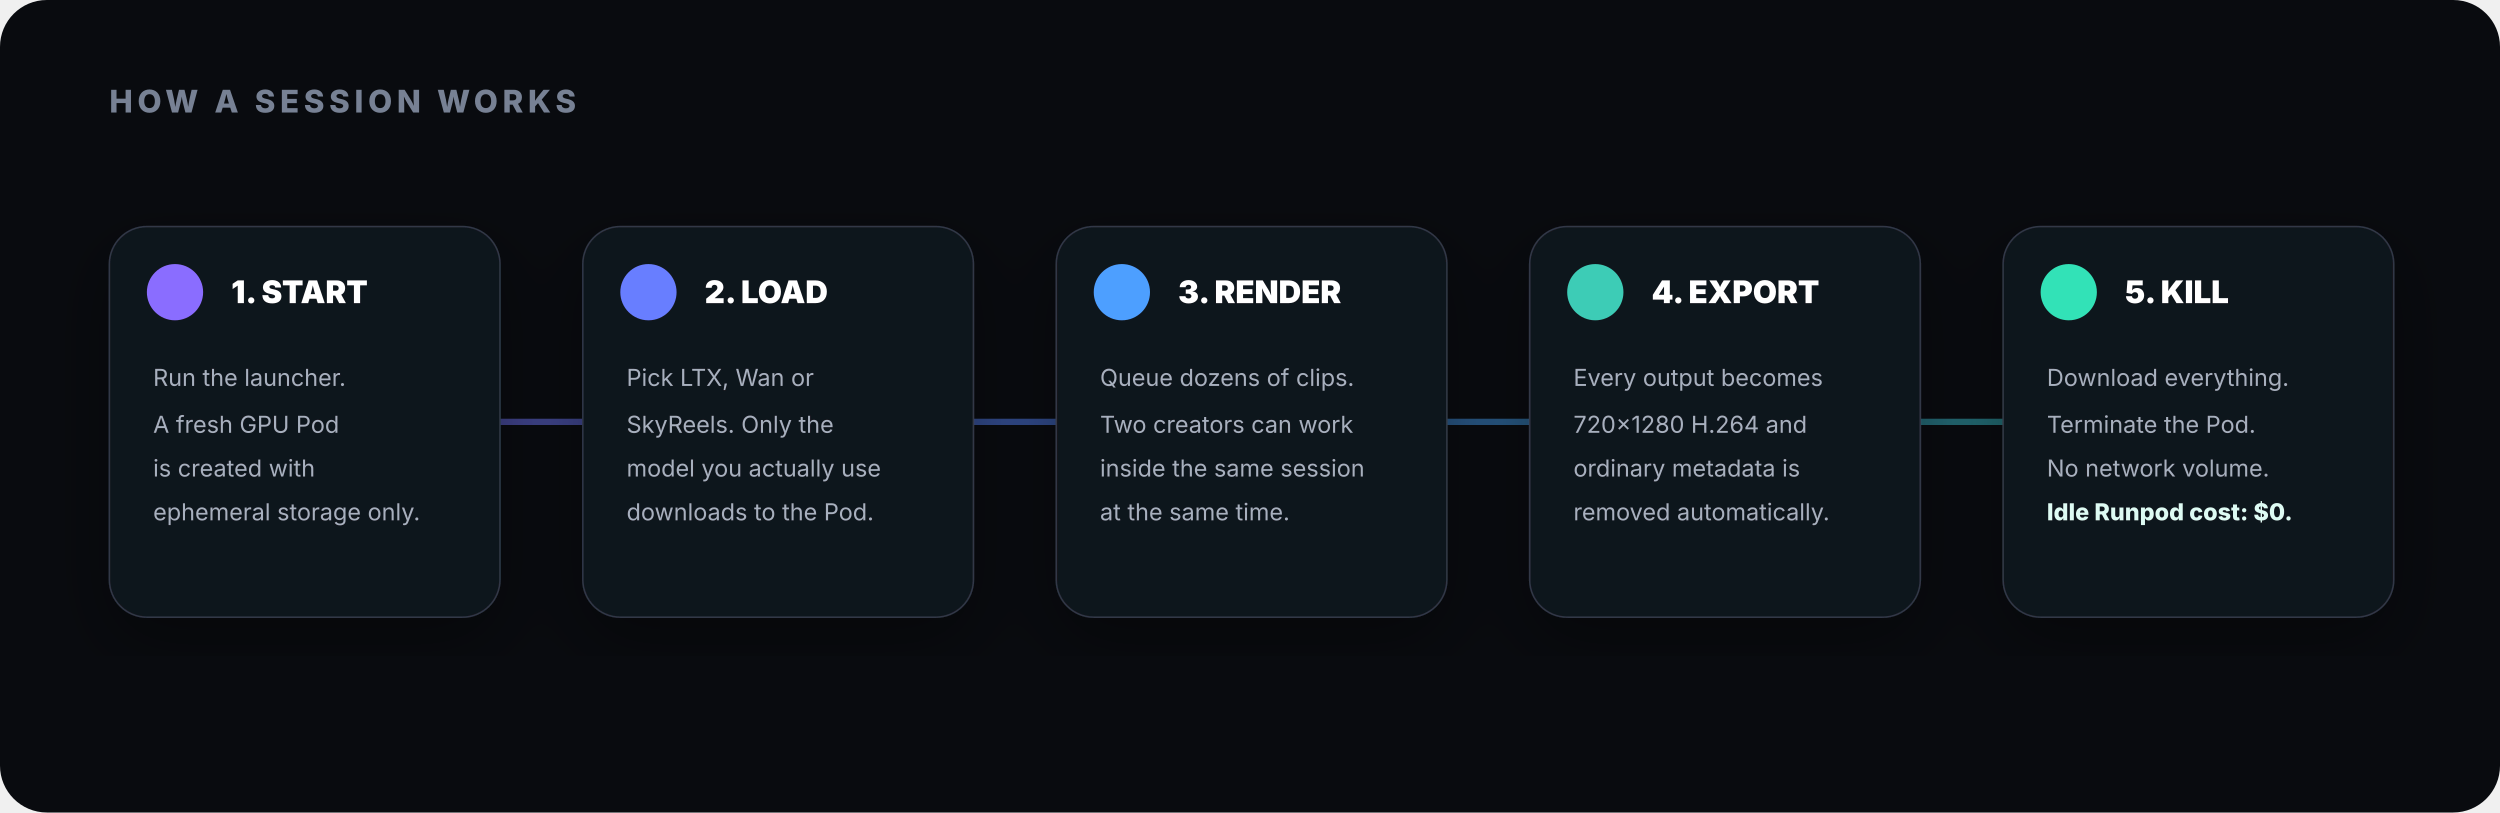
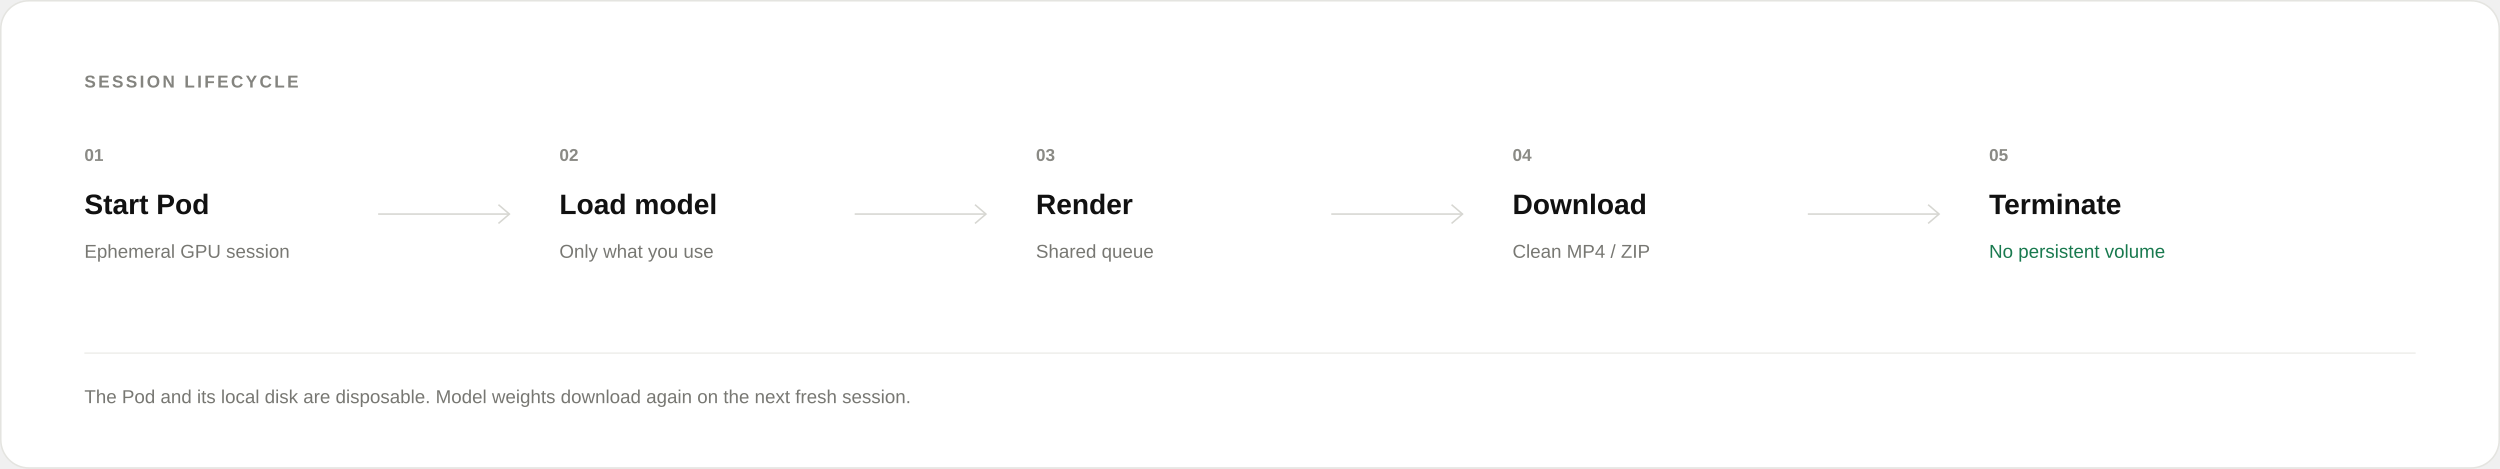
- <svg xmlns="http://www.w3.org/2000/svg" width="1600" height="520" viewBox="0 0 1600 520" fill="none">
-   <defs>
-     <linearGradient id="g" x1="70" y1="260" x2="1530" y2="260" gradientUnits="userSpaceOnUse">
-       <stop stop-color="#8A6DFF" />
-       <stop offset=".5" stop-color="#498CFF" />
-       <stop offset="1" stop-color="#32E2B7" />
-     </linearGradient>
-     <filter id="s">
-       <feDropShadow dx="0" dy="16" stdDeviation="22" flood-opacity=".35" />
-     </filter>
-   </defs>
-   <rect width="1600" height="520" rx="30" fill="#090B0F" />
-   <text x="70" y="72" font-family="Inter,Arial,sans-serif" font-size="20" font-weight="800" fill="#778194" letter-spacing="3">HOW A SESSION WORKS</text>
-   <path d="M180 270H1420" stroke="url(#g)" stroke-width="4" stroke-linecap="round" opacity=".5" />
-   <g font-family="Inter,Arial,sans-serif" filter="url(#s)">
-     <g transform="translate(70 145)">
-       <rect width="250" height="250" rx="24" fill="#11151C" stroke="#303746" />
-       <circle cx="42" cy="42" r="18" fill="#8A6DFF" />
-       <text x="78" y="49" font-size="20" font-weight="900" fill="white">1. START</text>
-       <text x="28" y="102" font-size="15" fill="#A7B0BE">Run the launcher.</text>
-       <text x="28" y="132" font-size="15" fill="#A7B0BE">A fresh GPU Pod</text>
-       <text x="28" y="160" font-size="15" fill="#A7B0BE">is created with</text>
-       <text x="28" y="188" font-size="15" fill="#A7B0BE">ephemeral storage only.</text>
+ <svg xmlns="http://www.w3.org/2000/svg" width="1600" height="300" viewBox="0 0 1600 300" fill="none">
+   <rect x=".5" y=".5" width="1599" height="299" rx="18" fill="#FFFFFF" stroke="#E4E4E0" />
+   <g font-family="-apple-system,BlinkMacSystemFont,'Segoe UI',Arial,sans-serif">
+     <text x="54" y="56" font-size="11" font-weight="700" letter-spacing="1.5" fill="#84847F">SESSION LIFECYCLE</text>
+     <g transform="translate(54 103)">
+       <g>
+         <text x="0" y="0" font-size="11" font-weight="700" fill="#8A8A85">01</text>
+         <text x="0" y="34" font-size="18" font-weight="650" fill="#111111">Start Pod</text>
+         <text x="0" y="62" font-size="12" fill="#777772">Ephemeral GPU session</text>
+       </g>
+       <path d="M188 34H272" stroke="#D6D6D1" />
+       <path d="M265 28L272 34L265 40" stroke="#D6D6D1" />
+       <g transform="translate(304 0)">
+         <text x="0" y="0" font-size="11" font-weight="700" fill="#8A8A85">02</text>
+         <text x="0" y="34" font-size="18" font-weight="650" fill="#111111">Load model</text>
+         <text x="0" y="62" font-size="12" fill="#777772">Only what you use</text>
+       </g>
+       <path d="M493 34H577" stroke="#D6D6D1" />
+       <path d="M570 28L577 34L570 40" stroke="#D6D6D1" />
+       <g transform="translate(609 0)">
+         <text x="0" y="0" font-size="11" font-weight="700" fill="#8A8A85">03</text>
+         <text x="0" y="34" font-size="18" font-weight="650" fill="#111111">Render</text>
+         <text x="0" y="62" font-size="12" fill="#777772">Shared queue</text>
+       </g>
+       <path d="M798 34H882" stroke="#D6D6D1" />
+       <path d="M875 28L882 34L875 40" stroke="#D6D6D1" />
+       <g transform="translate(914 0)">
+         <text x="0" y="0" font-size="11" font-weight="700" fill="#8A8A85">04</text>
+         <text x="0" y="34" font-size="18" font-weight="650" fill="#111111">Download</text>
+         <text x="0" y="62" font-size="12" fill="#777772">Clean MP4 / ZIP</text>
+       </g>
+       <path d="M1103 34H1187" stroke="#D6D6D1" />
+       <path d="M1180 28L1187 34L1180 40" stroke="#D6D6D1" />
+       <g transform="translate(1219 0)">
+         <text x="0" y="0" font-size="11" font-weight="700" fill="#8A8A85">05</text>
+         <text x="0" y="34" font-size="18" font-weight="650" fill="#111111">Terminate</text>
+         <text x="0" y="62" font-size="12" fill="#18794E">No persistent volume</text>
+       </g>
    </g>
-     <g transform="translate(373 145)">
-       <rect width="250" height="250" rx="24" fill="#11151C" stroke="#303746" />
-       <circle cx="42" cy="42" r="18" fill="#687EFF" />
-       <text x="78" y="49" font-size="20" font-weight="900" fill="white">2. LOAD</text>
-       <text x="28" y="102" font-size="15" fill="#A7B0BE">Pick LTX, Wan or</text>
-       <text x="28" y="132" font-size="15" fill="#A7B0BE">SkyReels. Only the</text>
-       <text x="28" y="160" font-size="15" fill="#A7B0BE">model you actually use</text>
-       <text x="28" y="188" font-size="15" fill="#A7B0BE">downloads to the Pod.</text>
-     </g>
-     <g transform="translate(676 145)">
-       <rect width="250" height="250" rx="24" fill="#11151C" stroke="#303746" />
-       <circle cx="42" cy="42" r="18" fill="#4D9FFF" />
-       <text x="78" y="49" font-size="20" font-weight="900" fill="white">3. RENDER</text>
-       <text x="28" y="102" font-size="15" fill="#A7B0BE">Queue dozens of clips.</text>
-       <text x="28" y="132" font-size="15" fill="#A7B0BE">Two creators can work</text>
-       <text x="28" y="160" font-size="15" fill="#A7B0BE">inside the same session</text>
-       <text x="28" y="188" font-size="15" fill="#A7B0BE">at the same time.</text>
-     </g>
-     <g transform="translate(979 145)">
-       <rect width="250" height="250" rx="24" fill="#11151C" stroke="#303746" />
-       <circle cx="42" cy="42" r="18" fill="#3CCCB6" />
-       <text x="78" y="49" font-size="20" font-weight="900" fill="white">4. EXPORT</text>
-       <text x="28" y="102" font-size="15" fill="#A7B0BE">Every output becomes</text>
-       <text x="28" y="132" font-size="15" fill="#A7B0BE">720×1280 H.264 and</text>
-       <text x="28" y="160" font-size="15" fill="#A7B0BE">ordinary metadata is</text>
-       <text x="28" y="188" font-size="15" fill="#A7B0BE">removed automatically.</text>
-     </g>
-     <g transform="translate(1282 145)">
-       <rect width="250" height="250" rx="24" fill="#11151C" stroke="#303746" />
-       <circle cx="42" cy="42" r="18" fill="#32E2B7" />
-       <text x="78" y="49" font-size="20" font-weight="900" fill="white">5. KILL</text>
-       <text x="28" y="102" font-size="15" fill="#A7B0BE">Download everything.</text>
-       <text x="28" y="132" font-size="15" fill="#A7B0BE">Terminate the Pod.</text>
-       <text x="28" y="160" font-size="15" fill="#A7B0BE">No network volume.</text>
-       <text x="28" y="188" font-size="15" font-weight="800" fill="#DDFBF3">Idle Runpod cost: $0.</text>
-     </g>
+     <line x1="54" y1="226" x2="1546" y2="226" stroke="#EEEEEB" />
+     <text x="54" y="258" font-size="12" fill="#777772">The Pod and its local disk are disposable. Model weights download again on the next fresh session.</text>
  </g>
</svg>
